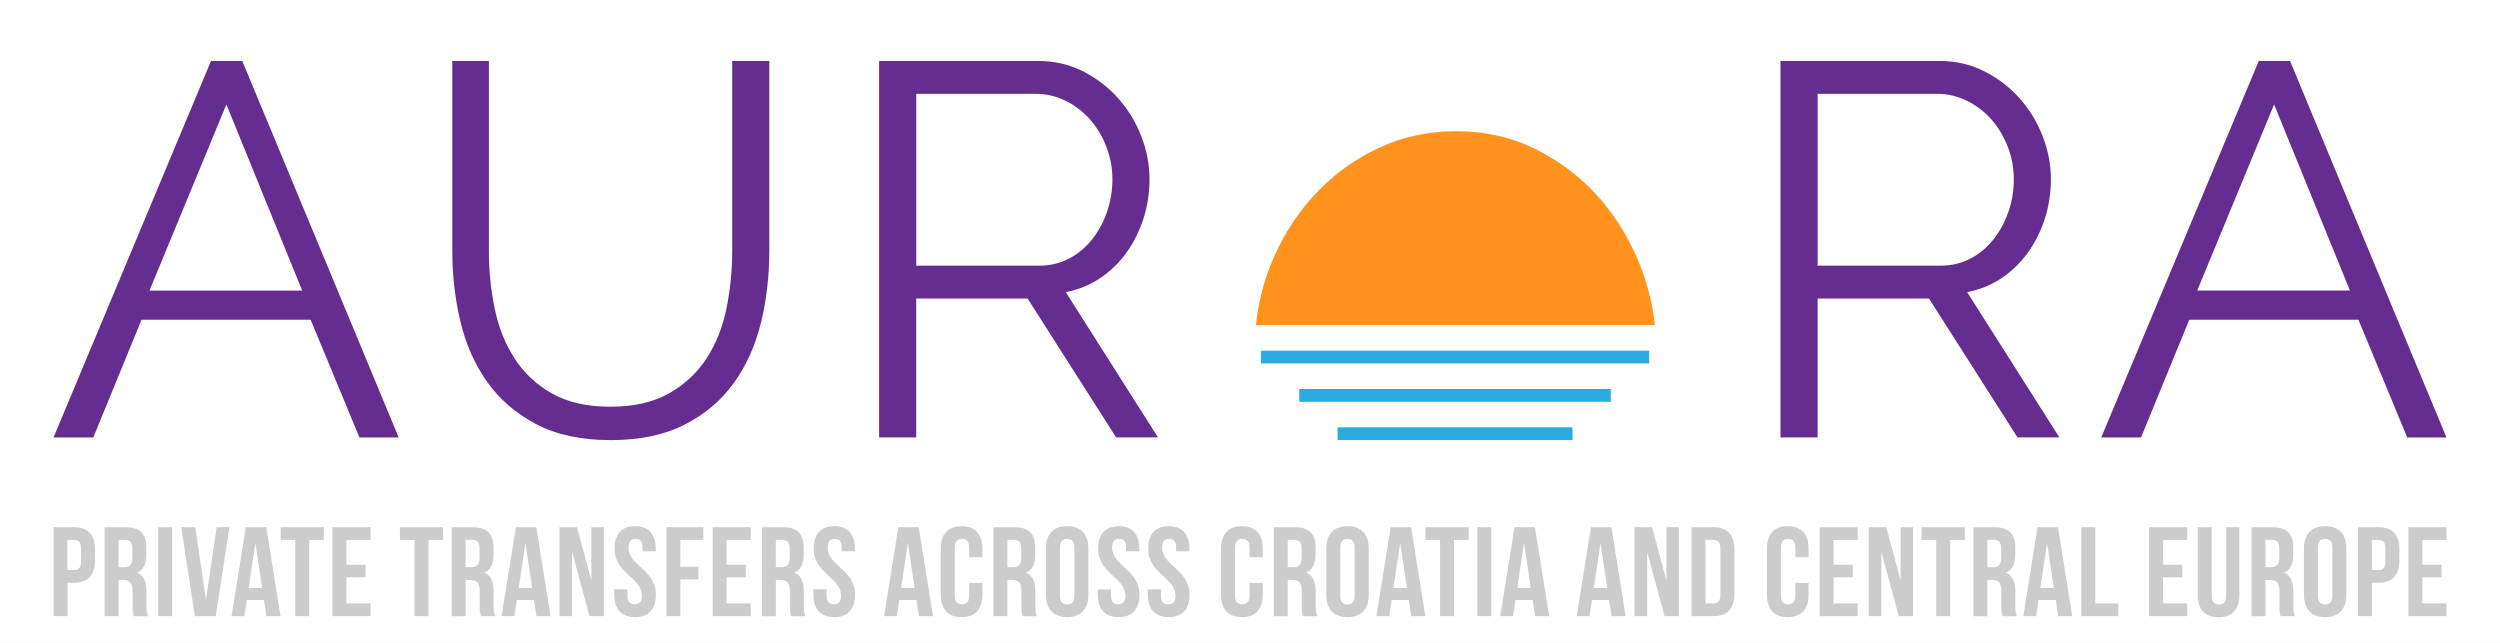
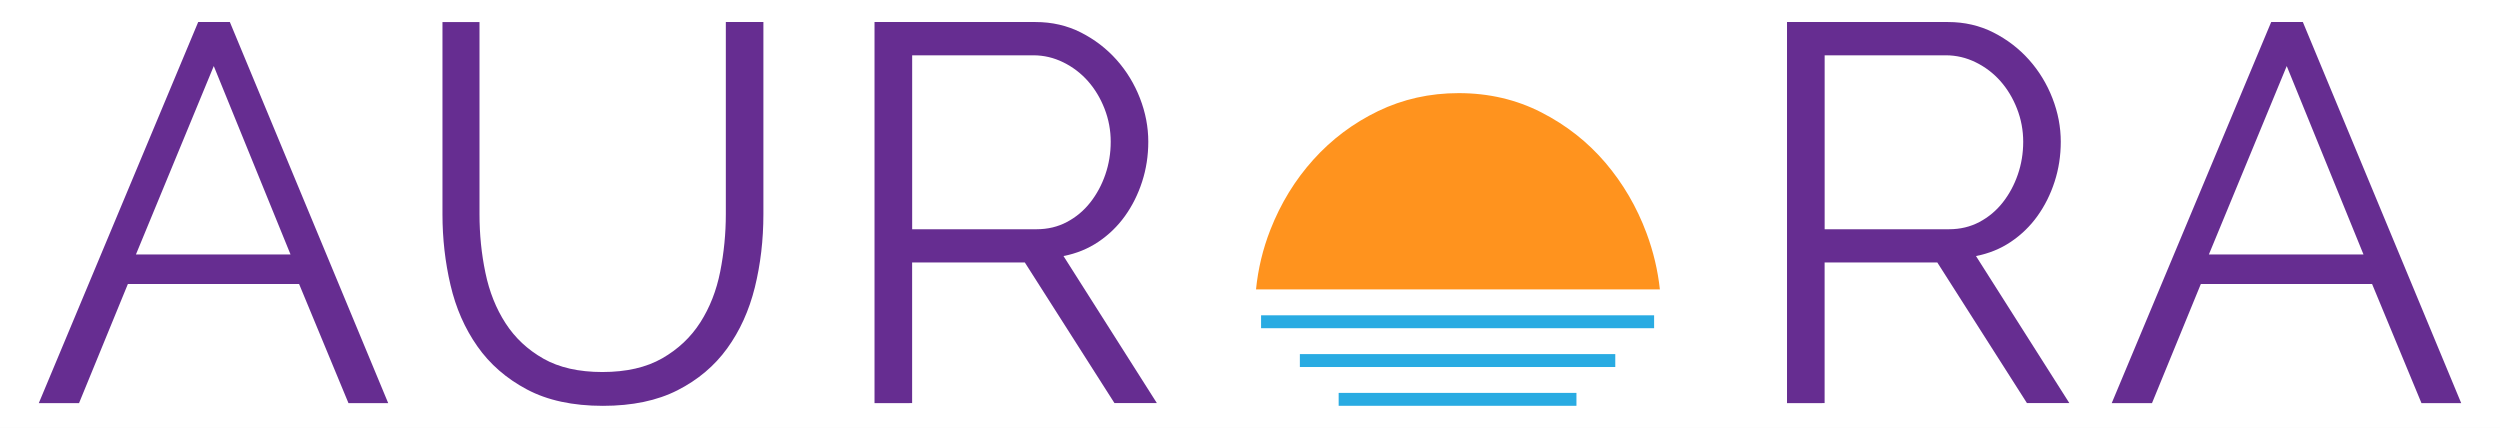
- <svg xmlns="http://www.w3.org/2000/svg" version="1.0" id="Layer_1" x="0px" y="0px" viewBox="0 0 701.92 180.43" style="enable-background:new 0 0 701.92 180.43;" xml:space="preserve">
+ <svg xmlns="http://www.w3.org/2000/svg" version="1.0" id="Layer_1" x="0px" y="0px" viewBox="0 0 693.38 118.66" style="enable-background:new 0 0 693.38 118.66;" xml:space="preserve">
  <style type="text/css">
	.st0{fill:#662D91;}
	.st1{fill:#29ABE2;}
	.st2{fill:#FF931E;}
- 	.st3{fill:#CCCCCC;}
</style>
-   <rect width="701.92" height="180.43" fill="#ffffff" />
+   <rect width="693.38" height="118.66" fill="#ffffff" />
  <g>
-     <path class="st0" d="M59.24,17.12h8.78l43.92,105.7h-11.02l-13.7-33.05H39.74l-13.55,33.05H15.03L59.24,17.12z M84.85,81.59   L63.56,29.33L41.97,81.59H84.85z" />
-     <path class="st0" d="M171.34,114.19c6.65,0,12.18-1.27,16.6-3.8c4.41-2.53,7.94-5.85,10.57-9.97c2.63-4.12,4.47-8.81,5.51-14.07   c1.04-5.26,1.56-10.57,1.56-15.93v-53.3h10.42v53.3c0,7.15-0.8,13.92-2.38,20.32c-1.59,6.4-4.15,12.04-7.67,16.9   c-3.52,4.86-8.11,8.73-13.77,11.61c-5.66,2.88-12.56,4.32-20.69,4.32c-8.34,0-15.36-1.51-21.06-4.54   c-5.71-3.03-10.3-7.02-13.77-11.98c-3.48-4.96-5.96-10.62-7.44-16.97c-1.49-6.35-2.23-12.9-2.23-19.65v-53.3h10.27v53.3   c0,5.56,0.54,10.97,1.64,16.23c1.09,5.26,2.95,9.93,5.58,13.99c2.63,4.07,6.13,7.35,10.5,9.83   C159.33,112.95,164.79,114.19,171.34,114.19z" />
-     <path class="st0" d="M246.82,122.82V17.12h44.66c4.56,0,8.76,0.97,12.58,2.9c3.82,1.94,7.12,4.47,9.9,7.59   c2.78,3.13,4.94,6.68,6.48,10.64c1.54,3.97,2.31,7.99,2.31,12.06c0,3.87-0.57,7.57-1.71,11.09c-1.14,3.52-2.73,6.7-4.76,9.53   c-2.03,2.83-4.49,5.21-7.37,7.15c-2.88,1.94-6.1,3.25-9.68,3.94l25.9,40.79h-11.76l-24.86-39h-31.26v39H246.82z M257.24,74.59   h34.54c3.08,0,5.88-0.67,8.41-2.01c2.53-1.34,4.69-3.15,6.48-5.43c1.79-2.28,3.18-4.86,4.17-7.74c0.99-2.88,1.49-5.9,1.49-9.08   c0-3.18-0.57-6.23-1.71-9.16c-1.14-2.93-2.68-5.48-4.61-7.67c-1.94-2.18-4.22-3.92-6.85-5.21c-2.63-1.29-5.39-1.94-8.26-1.94   h-33.64V74.59z" />
-     <path class="st0" d="M499.9,122.82V17.12h44.66c4.56,0,8.76,0.97,12.58,2.9c3.82,1.94,7.12,4.47,9.9,7.59   c2.78,3.13,4.94,6.68,6.48,10.64c1.54,3.97,2.31,7.99,2.31,12.06c0,3.87-0.57,7.57-1.71,11.09c-1.14,3.52-2.73,6.7-4.76,9.53   c-2.03,2.83-4.49,5.21-7.37,7.15c-2.88,1.94-6.1,3.25-9.68,3.94l25.9,40.79h-11.76l-24.86-39h-31.26v39H499.9z M510.32,74.59h34.54   c3.08,0,5.88-0.67,8.41-2.01c2.53-1.34,4.69-3.15,6.48-5.43c1.79-2.28,3.18-4.86,4.17-7.74c0.99-2.88,1.49-5.9,1.49-9.08   c0-3.18-0.57-6.23-1.71-9.16c-1.14-2.93-2.68-5.48-4.61-7.67c-1.94-2.18-4.22-3.92-6.85-5.21c-2.63-1.29-5.39-1.94-8.26-1.94   h-33.64V74.59z" />
-     <path class="st0" d="M634.19,17.12h8.78l43.92,105.7h-11.02l-13.7-33.05h-47.49l-13.55,33.05h-11.17L634.19,17.12z M659.79,81.59   L638.5,29.33l-21.59,52.25H659.79z" />
+     <path class="st0" d="M54.97,6.11h8.78l43.92,105.7H96.65l-13.7-33.05H35.47l-13.55,33.05H10.76L54.97,6.11z M80.58,70.58   L59.29,18.32L37.7,70.58H80.58z" />
+     <path class="st0" d="M167.07,103.18c6.65,0,12.18-1.27,16.6-3.8c4.41-2.53,7.94-5.85,10.57-9.97s4.47-8.81,5.51-14.07   s1.56-10.57,1.56-15.93V6.11h10.42v53.3c0,7.15-0.8,13.92-2.38,20.32c-1.59,6.4-4.15,12.04-7.67,16.9s-8.11,8.73-13.77,11.61   c-5.66,2.88-12.56,4.32-20.69,4.32c-8.34,0-15.36-1.51-21.06-4.54c-5.71-3.03-10.3-7.02-13.77-11.98   c-3.48-4.96-5.96-10.62-7.44-16.97c-1.49-6.35-2.23-12.9-2.23-19.65V6.12h10.27v53.3c0,5.56,0.54,10.97,1.64,16.23   c1.09,5.26,2.95,9.93,5.58,13.99c2.63,4.07,6.13,7.35,10.5,9.83C155.06,101.94,160.52,103.18,167.07,103.18z" />
+     <path class="st0" d="M242.55,111.81V6.11h44.66c4.56,0,8.76,0.97,12.58,2.9c3.82,1.94,7.12,4.47,9.9,7.59   c2.78,3.13,4.94,6.68,6.48,10.64c1.54,3.97,2.31,7.99,2.31,12.06c0,3.87-0.57,7.57-1.71,11.09c-1.14,3.52-2.73,6.7-4.76,9.53   s-4.49,5.21-7.37,7.15s-6.1,3.25-9.68,3.94l25.9,40.79H309.1l-24.86-39h-31.26v39L242.55,111.81L242.55,111.81z M252.97,63.58   h34.54c3.08,0,5.88-0.67,8.41-2.01c2.53-1.34,4.69-3.15,6.48-5.43s3.18-4.86,4.17-7.74c0.99-2.88,1.49-5.9,1.49-9.08   s-0.57-6.23-1.71-9.16c-1.14-2.93-2.68-5.48-4.61-7.67c-1.94-2.18-4.22-3.92-6.85-5.21c-2.63-1.29-5.39-1.94-8.26-1.94h-33.64   v48.24H252.97z" />
+     <path class="st0" d="M495.63,111.81V6.11h44.66c4.56,0,8.76,0.97,12.58,2.9c3.82,1.94,7.12,4.47,9.9,7.59   c2.78,3.13,4.94,6.68,6.48,10.64c1.54,3.97,2.31,7.99,2.31,12.06c0,3.87-0.57,7.57-1.71,11.09c-1.14,3.52-2.73,6.7-4.76,9.53   s-4.49,5.21-7.37,7.15s-6.1,3.25-9.68,3.94l25.9,40.79h-11.76l-24.86-39h-31.26v39L495.63,111.81L495.63,111.81z M506.05,63.58   h34.54c3.08,0,5.88-0.67,8.41-2.01c2.53-1.34,4.69-3.15,6.48-5.43s3.18-4.86,4.17-7.74c0.99-2.88,1.49-5.9,1.49-9.08   s-0.57-6.23-1.71-9.16s-2.68-5.48-4.61-7.67c-1.94-2.18-4.22-3.92-6.85-5.21c-2.63-1.29-5.39-1.94-8.26-1.94h-33.64v48.24H506.05z" />
+     <path class="st0" d="M629.92,6.11h8.78l43.92,105.7H671.6l-13.7-33.05h-47.49l-13.55,33.05h-11.17L629.92,6.11z M655.52,70.58   l-21.29-52.26l-21.59,52.25L655.52,70.58L655.52,70.58z" />
    <g>
-       <rect x="354.03" y="98.46" class="st1" width="109.01" height="3.58" />
+       <rect x="349.76" y="87.45" class="st1" width="109.01" height="3.58" />
      <g>
-         <rect x="364.79" y="109.22" class="st1" width="87.48" height="3.58" />
+         <rect x="360.52" y="98.21" class="st1" width="87.48" height="3.58" />
      </g>
      <g>
-         <rect x="375.55" y="119.98" class="st1" width="65.95" height="3.58" />
+         <rect x="371.28" y="108.97" class="st1" width="65.95" height="3.58" />
      </g>
      <g>
-         <path class="st2" d="M460.94,75.68c-2.71-7.28-6.52-13.79-11.42-19.55c-4.91-5.75-10.83-10.41-17.77-13.96     c-6.94-3.55-14.58-5.33-22.93-5.33c-8.01,0-15.46,1.67-22.34,4.99c-6.88,3.33-12.86,7.81-17.94,13.45     c-5.08,5.64-9.06,12.13-11.93,19.46c-2.09,5.33-3.41,10.84-3.98,16.53h112.01C464.07,86.01,462.85,80.81,460.94,75.68z" />
+         <path class="st2" d="M456.67,64.67c-2.71-7.28-6.52-13.79-11.42-19.55c-4.91-5.75-10.83-10.41-17.77-13.96     s-14.58-5.33-22.93-5.33c-8.01,0-15.46,1.67-22.34,4.99c-6.88,3.33-12.86,7.81-17.94,13.45c-5.08,5.64-9.06,12.13-11.93,19.46     c-2.09,5.33-3.41,10.84-3.98,16.53h112.01C459.8,75,458.58,69.8,456.67,64.67z" />
      </g>
-     </g>
-     <g>
-       <path class="st3" d="M26.66,154.19v3.25c0,4-1.93,6.17-5.85,6.17h-1.85v9.38h-3.92v-24.97h5.78    C24.73,148.02,26.66,150.19,26.66,154.19z M18.95,160.04h1.85c1.25,0,1.93-0.57,1.93-2.35v-3.75c0-1.78-0.68-2.35-1.93-2.35h-1.85    V160.04z" />
-       <path class="st3" d="M37.21,169.92V166c0-2.32-0.78-3.17-2.57-3.17h-1.36v10.17h-3.92v-24.97h5.92c4.07,0,5.81,1.89,5.81,5.74    v1.96c0,2.57-0.82,4.24-2.57,5.07c1.96,0.82,2.6,2.71,2.6,5.32v3.85c0,1.21,0.04,2.1,0.43,3.03h-4    C37.35,172.35,37.21,171.95,37.21,169.92z M33.29,159.25h1.53c1.46,0,2.35-0.64,2.35-2.64v-2.46c0-1.78-0.61-2.57-2-2.57h-1.89    V159.25z" />
-       <path class="st3" d="M48.34,148.02v24.97h-3.92v-24.97H48.34z" />
-       <path class="st3" d="M60.82,148.02h3.6l-3.85,24.97h-5.85l-3.85-24.97h3.96l3,20.37L60.82,148.02z" />
-       <path class="st3" d="M74.8,172.99l-0.68-4.53h-4.82l-0.68,4.53h-3.6l4-24.97h5.74l4,24.97H74.8z M73.59,165.07l-1.89-12.63    l-1.89,12.63H73.59z" />
-       <path class="st3" d="M90.92,148.02v3.57h-4.1v21.4H82.9v-21.4h-4.1v-3.57H90.92z" />
-       <path class="st3" d="M102.65,158.54v3.57h-5.39v7.31h6.78v3.57h-10.7v-24.97h10.7v3.57h-6.78v6.96H102.65z" />
-       <path class="st3" d="M124.41,148.02v3.57h-4.1v21.4h-3.92v-21.4h-4.1v-3.57H124.41z" />
-       <path class="st3" d="M134.68,169.92V166c0-2.32-0.78-3.17-2.57-3.17h-1.36v10.17h-3.92v-24.97h5.92c4.07,0,5.81,1.89,5.81,5.74    v1.96c0,2.57-0.82,4.24-2.57,5.07c1.96,0.82,2.6,2.71,2.6,5.32v3.85c0,1.21,0.04,2.1,0.43,3.03h-4    C134.82,172.35,134.68,171.95,134.68,169.92z M130.76,159.25h1.53c1.46,0,2.35-0.64,2.35-2.64v-2.46c0-1.78-0.61-2.57-2-2.57    h-1.89V159.25z" />
-       <path class="st3" d="M150.62,172.99l-0.68-4.53h-4.82l-0.68,4.53h-3.6l4-24.97h5.74l4,24.97H150.62z M149.41,165.07l-1.89-12.63    l-1.89,12.63H149.41z" />
-       <path class="st3" d="M160.6,172.99h-3.53v-24.97H162l4.03,14.95v-14.95h3.5v24.97h-4.03l-4.89-18.09V172.99z" />
-       <path class="st3" d="M178.33,147.73c3.82,0,5.78,2.28,5.78,6.28v0.78h-3.71v-1.03c0-1.78-0.71-2.46-1.96-2.46    s-1.96,0.68-1.96,2.46c0,5.14,7.67,6.1,7.67,13.23c0,4-2,6.28-5.85,6.28s-5.85-2.28-5.85-6.28v-1.53h3.71v1.78    c0,1.78,0.78,2.43,2.03,2.43s2.03-0.64,2.03-2.43c0-5.14-7.67-6.1-7.67-13.23C172.55,150.01,174.51,147.73,178.33,147.73z" />
-       <path class="st3" d="M196.09,159.11v3.57h-5.07v10.31h-3.92v-24.97h10.38v3.57h-6.46v7.53H196.09z" />
-       <path class="st3" d="M209.39,158.54v3.57h-5.39v7.31h6.78v3.57h-10.7v-24.97h10.7v3.57h-6.78v6.96H209.39z" />
-       <path class="st3" d="M221.77,169.92V166c0-2.32-0.78-3.17-2.57-3.17h-1.36v10.17h-3.92v-24.97h5.92c4.07,0,5.81,1.89,5.81,5.74    v1.96c0,2.57-0.82,4.24-2.57,5.07c1.96,0.82,2.6,2.71,2.6,5.32v3.85c0,1.21,0.04,2.1,0.43,3.03h-4    C221.91,172.35,221.77,171.95,221.77,169.92z M217.84,159.25h1.53c1.46,0,2.35-0.64,2.35-2.64v-2.46c0-1.78-0.61-2.57-2-2.57    h-1.89V159.25z" />
-       <path class="st3" d="M234.25,147.73c3.82,0,5.78,2.28,5.78,6.28v0.78h-3.71v-1.03c0-1.78-0.71-2.46-1.96-2.46    s-1.96,0.68-1.96,2.46c0,5.14,7.67,6.1,7.67,13.23c0,4-2,6.28-5.85,6.28s-5.85-2.28-5.85-6.28v-1.53h3.71v1.78    c0,1.78,0.78,2.43,2.03,2.43c1.25,0,2.03-0.64,2.03-2.43c0-5.14-7.67-6.1-7.67-13.23C228.47,150.01,230.43,147.73,234.25,147.73z" />
-       <path class="st3" d="M258,172.99l-0.68-4.53h-4.82l-0.68,4.53h-3.6l4-24.97h5.74l4,24.97H258z M256.79,165.07l-1.89-12.63    l-1.89,12.63H256.79z" />
-       <path class="st3" d="M275.83,166.99c0,4-2,6.28-5.85,6.28s-5.85-2.28-5.85-6.28v-12.98c0-4,2-6.28,5.85-6.28s5.85,2.28,5.85,6.28    v2.43h-3.71v-2.68c0-1.78-0.78-2.46-2.03-2.46c-1.25,0-2.03,0.68-2.03,2.46v13.48c0,1.78,0.78,2.43,2.03,2.43    c1.25,0,2.03-0.64,2.03-2.43v-3.57h3.71V166.99z" />
-       <path class="st3" d="M286.78,169.92V166c0-2.32-0.78-3.17-2.57-3.17h-1.36v10.17h-3.92v-24.97h5.92c4.07,0,5.81,1.89,5.81,5.74    v1.96c0,2.57-0.82,4.24-2.57,5.07c1.96,0.82,2.6,2.71,2.6,5.32v3.85c0,1.21,0.04,2.1,0.43,3.03h-4    C286.93,172.35,286.78,171.95,286.78,169.92z M282.86,159.25h1.53c1.46,0,2.35-0.64,2.35-2.64v-2.46c0-1.78-0.61-2.57-2-2.57    h-1.89V159.25z" />
-       <path class="st3" d="M299.62,147.73c3.85,0,5.96,2.28,5.96,6.28v12.98c0,4-2.1,6.28-5.96,6.28s-5.96-2.28-5.96-6.28v-12.98    C293.66,150.01,295.77,147.73,299.62,147.73z M299.62,169.71c1.25,0,2.03-0.68,2.03-2.46v-13.48c0-1.78-0.78-2.46-2.03-2.46    c-1.25,0-2.03,0.68-2.03,2.46v13.48C297.59,169.03,298.37,169.71,299.62,169.71z" />
-       <path class="st3" d="M314.1,147.73c3.82,0,5.78,2.28,5.78,6.28v0.78h-3.71v-1.03c0-1.78-0.71-2.46-1.96-2.46s-1.96,0.68-1.96,2.46    c0,5.14,7.67,6.1,7.67,13.23c0,4-2,6.28-5.85,6.28s-5.85-2.28-5.85-6.28v-1.53h3.71v1.78c0,1.78,0.78,2.43,2.03,2.43    c1.25,0,2.03-0.64,2.03-2.43c0-5.14-7.67-6.1-7.67-13.23C308.32,150.01,310.28,147.73,314.1,147.73z" />
-       <path class="st3" d="M328.15,147.73c3.82,0,5.78,2.28,5.78,6.28v0.78h-3.71v-1.03c0-1.78-0.71-2.46-1.96-2.46    c-1.25,0-1.96,0.68-1.96,2.46c0,5.14,7.67,6.1,7.67,13.23c0,4-2,6.28-5.85,6.28s-5.85-2.28-5.85-6.28v-1.53h3.71v1.78    c0,1.78,0.78,2.43,2.03,2.43c1.25,0,2.03-0.64,2.03-2.43c0-5.14-7.67-6.1-7.67-13.23C322.37,150.01,324.33,147.73,328.15,147.73z" />
-       <path class="st3" d="M354.54,166.99c0,4-2,6.28-5.85,6.28s-5.85-2.28-5.85-6.28v-12.98c0-4,2-6.28,5.85-6.28s5.85,2.28,5.85,6.28    v2.43h-3.71v-2.68c0-1.78-0.78-2.46-2.03-2.46c-1.25,0-2.03,0.68-2.03,2.46v13.48c0,1.78,0.78,2.43,2.03,2.43    c1.25,0,2.03-0.64,2.03-2.43v-3.57h3.71V166.99z" />
-       <path class="st3" d="M365.49,169.92V166c0-2.32-0.78-3.17-2.57-3.17h-1.36v10.17h-3.92v-24.97h5.92c4.07,0,5.81,1.89,5.81,5.74    v1.96c0,2.57-0.82,4.24-2.57,5.07c1.96,0.82,2.6,2.71,2.6,5.32v3.85c0,1.21,0.04,2.1,0.43,3.03h-4    C365.63,172.35,365.49,171.95,365.49,169.92z M361.57,159.25h1.53c1.46,0,2.35-0.64,2.35-2.64v-2.46c0-1.78-0.61-2.57-2-2.57    h-1.89V159.25z" />
-       <path class="st3" d="M378.33,147.73c3.85,0,5.96,2.28,5.96,6.28v12.98c0,4-2.1,6.28-5.96,6.28s-5.96-2.28-5.96-6.28v-12.98    C372.37,150.01,374.48,147.73,378.33,147.73z M378.33,169.71c1.25,0,2.03-0.68,2.03-2.46v-13.48c0-1.78-0.78-2.46-2.03-2.46    c-1.25,0-2.03,0.68-2.03,2.46v13.48C376.3,169.03,377.08,169.71,378.33,169.71z" />
-       <path class="st3" d="M396.23,172.99l-0.68-4.53h-4.82l-0.68,4.53h-3.6l4-24.97h5.74l4,24.97H396.23z M395.02,165.07l-1.89-12.63    l-1.89,12.63H395.02z" />
-       <path class="st3" d="M412.35,148.02v3.57h-4.1v21.4h-3.92v-21.4h-4.1v-3.57H412.35z" />
-       <path class="st3" d="M418.7,148.02v24.97h-3.92v-24.97H418.7z" />
-       <path class="st3" d="M431,172.99l-0.68-4.53h-4.82l-0.68,4.53h-3.6l4-24.97h5.74l4,24.97H431z M429.79,165.07l-1.89-12.63    l-1.89,12.63H429.79z" />
-       <path class="st3" d="M452.47,172.99l-0.68-4.53h-4.82l-0.68,4.53h-3.6l4-24.97h5.74l4,24.97H452.47z M451.26,165.07l-1.89-12.63    l-1.89,12.63H451.26z" />
-       <path class="st3" d="M462.46,172.99h-3.53v-24.97h4.92l4.03,14.95v-14.95h3.5v24.97h-4.03l-4.89-18.09V172.99z" />
-       <path class="st3" d="M481.11,148.02c3.92,0,5.85,2.18,5.85,6.17v12.63c0,4-1.93,6.17-5.85,6.17h-6.21v-24.97H481.11z     M478.83,169.42h2.21c1.25,0,2-0.64,2-2.43v-12.98c0-1.78-0.75-2.43-2-2.43h-2.21V169.42z" />
-       <path class="st3" d="M507.79,166.99c0,4-2,6.28-5.85,6.28s-5.85-2.28-5.85-6.28v-12.98c0-4,2-6.28,5.85-6.28s5.85,2.28,5.85,6.28    v2.43h-3.71v-2.68c0-1.78-0.78-2.46-2.03-2.46c-1.25,0-2.03,0.68-2.03,2.46v13.48c0,1.78,0.78,2.43,2.03,2.43    c1.25,0,2.03-0.64,2.03-2.43v-3.57h3.71V166.99z" />
-       <path class="st3" d="M520.2,158.54v3.57h-5.39v7.31h6.78v3.57h-10.7v-24.97h10.7v3.57h-6.78v6.96H520.2z" />
-       <path class="st3" d="M528.22,172.99h-3.53v-24.97h4.92l4.03,14.95v-14.95h3.5v24.97h-4.03l-4.89-18.09V172.99z" />
-       <path class="st3" d="M551.65,148.02v3.57h-4.1v21.4h-3.92v-21.4h-4.1v-3.57H551.65z" />
-       <path class="st3" d="M561.92,169.92V166c0-2.32-0.78-3.17-2.57-3.17H558v10.17h-3.92v-24.97H560c4.07,0,5.81,1.89,5.81,5.74v1.96    c0,2.57-0.82,4.24-2.57,5.07c1.96,0.82,2.6,2.71,2.6,5.32v3.85c0,1.21,0.04,2.1,0.43,3.03h-4    C562.07,172.35,561.92,171.95,561.92,169.92z M558,159.25h1.53c1.46,0,2.35-0.64,2.35-2.64v-2.46c0-1.78-0.61-2.57-2-2.57H558    V159.25z" />
-       <path class="st3" d="M577.86,172.99l-0.68-4.53h-4.82l-0.68,4.53h-3.6l4-24.97h5.74l4,24.97H577.86z M576.65,165.07l-1.89-12.63    l-1.89,12.63H576.65z" />
-       <path class="st3" d="M588.28,148.02v21.4h6.46v3.57h-10.38v-24.97H588.28z" />
-       <path class="st3" d="M612.71,158.54v3.57h-5.39v7.31h6.78v3.57h-10.7v-24.97h10.7v3.57h-6.78v6.96H612.71z" />
-       <path class="st3" d="M620.98,167.28c0,1.78,0.78,2.43,2.03,2.43c1.25,0,2.03-0.64,2.03-2.43v-19.26h3.71v19.01    c0,4-2,6.28-5.85,6.28s-5.85-2.28-5.85-6.28v-19.01h3.92V167.28z" />
-       <path class="st3" d="M639.99,169.92V166c0-2.32-0.78-3.17-2.57-3.17h-1.36v10.17h-3.92v-24.97h5.92c4.07,0,5.81,1.89,5.81,5.74    v1.96c0,2.57-0.82,4.24-2.57,5.07c1.96,0.82,2.6,2.71,2.6,5.32v3.85c0,1.21,0.04,2.1,0.43,3.03h-4    C640.13,172.35,639.99,171.95,639.99,169.92z M636.07,159.25h1.53c1.46,0,2.35-0.64,2.35-2.64v-2.46c0-1.78-0.61-2.57-2-2.57    h-1.89V159.25z" />
-       <path class="st3" d="M652.83,147.73c3.85,0,5.96,2.28,5.96,6.28v12.98c0,4-2.1,6.28-5.96,6.28c-3.85,0-5.96-2.28-5.96-6.28v-12.98    C646.87,150.01,648.98,147.73,652.83,147.73z M652.83,169.71c1.25,0,2.03-0.68,2.03-2.46v-13.48c0-1.78-0.78-2.46-2.03-2.46    s-2.03,0.68-2.03,2.46v13.48C650.79,169.03,651.58,169.71,652.83,169.71z" />
-       <path class="st3" d="M673.66,154.19v3.25c0,4-1.93,6.17-5.85,6.17h-1.85v9.38h-3.92v-24.97h5.78    C671.73,148.02,673.66,150.19,673.66,154.19z M665.95,160.04h1.85c1.25,0,1.93-0.57,1.93-2.35v-3.75c0-1.78-0.68-2.35-1.93-2.35    h-1.85V160.04z" />
-       <path class="st3" d="M685.5,158.54v3.57h-5.39v7.31h6.78v3.57h-10.7v-24.97h10.7v3.57h-6.78v6.96H685.5z" />
    </g>
  </g>
</svg>
